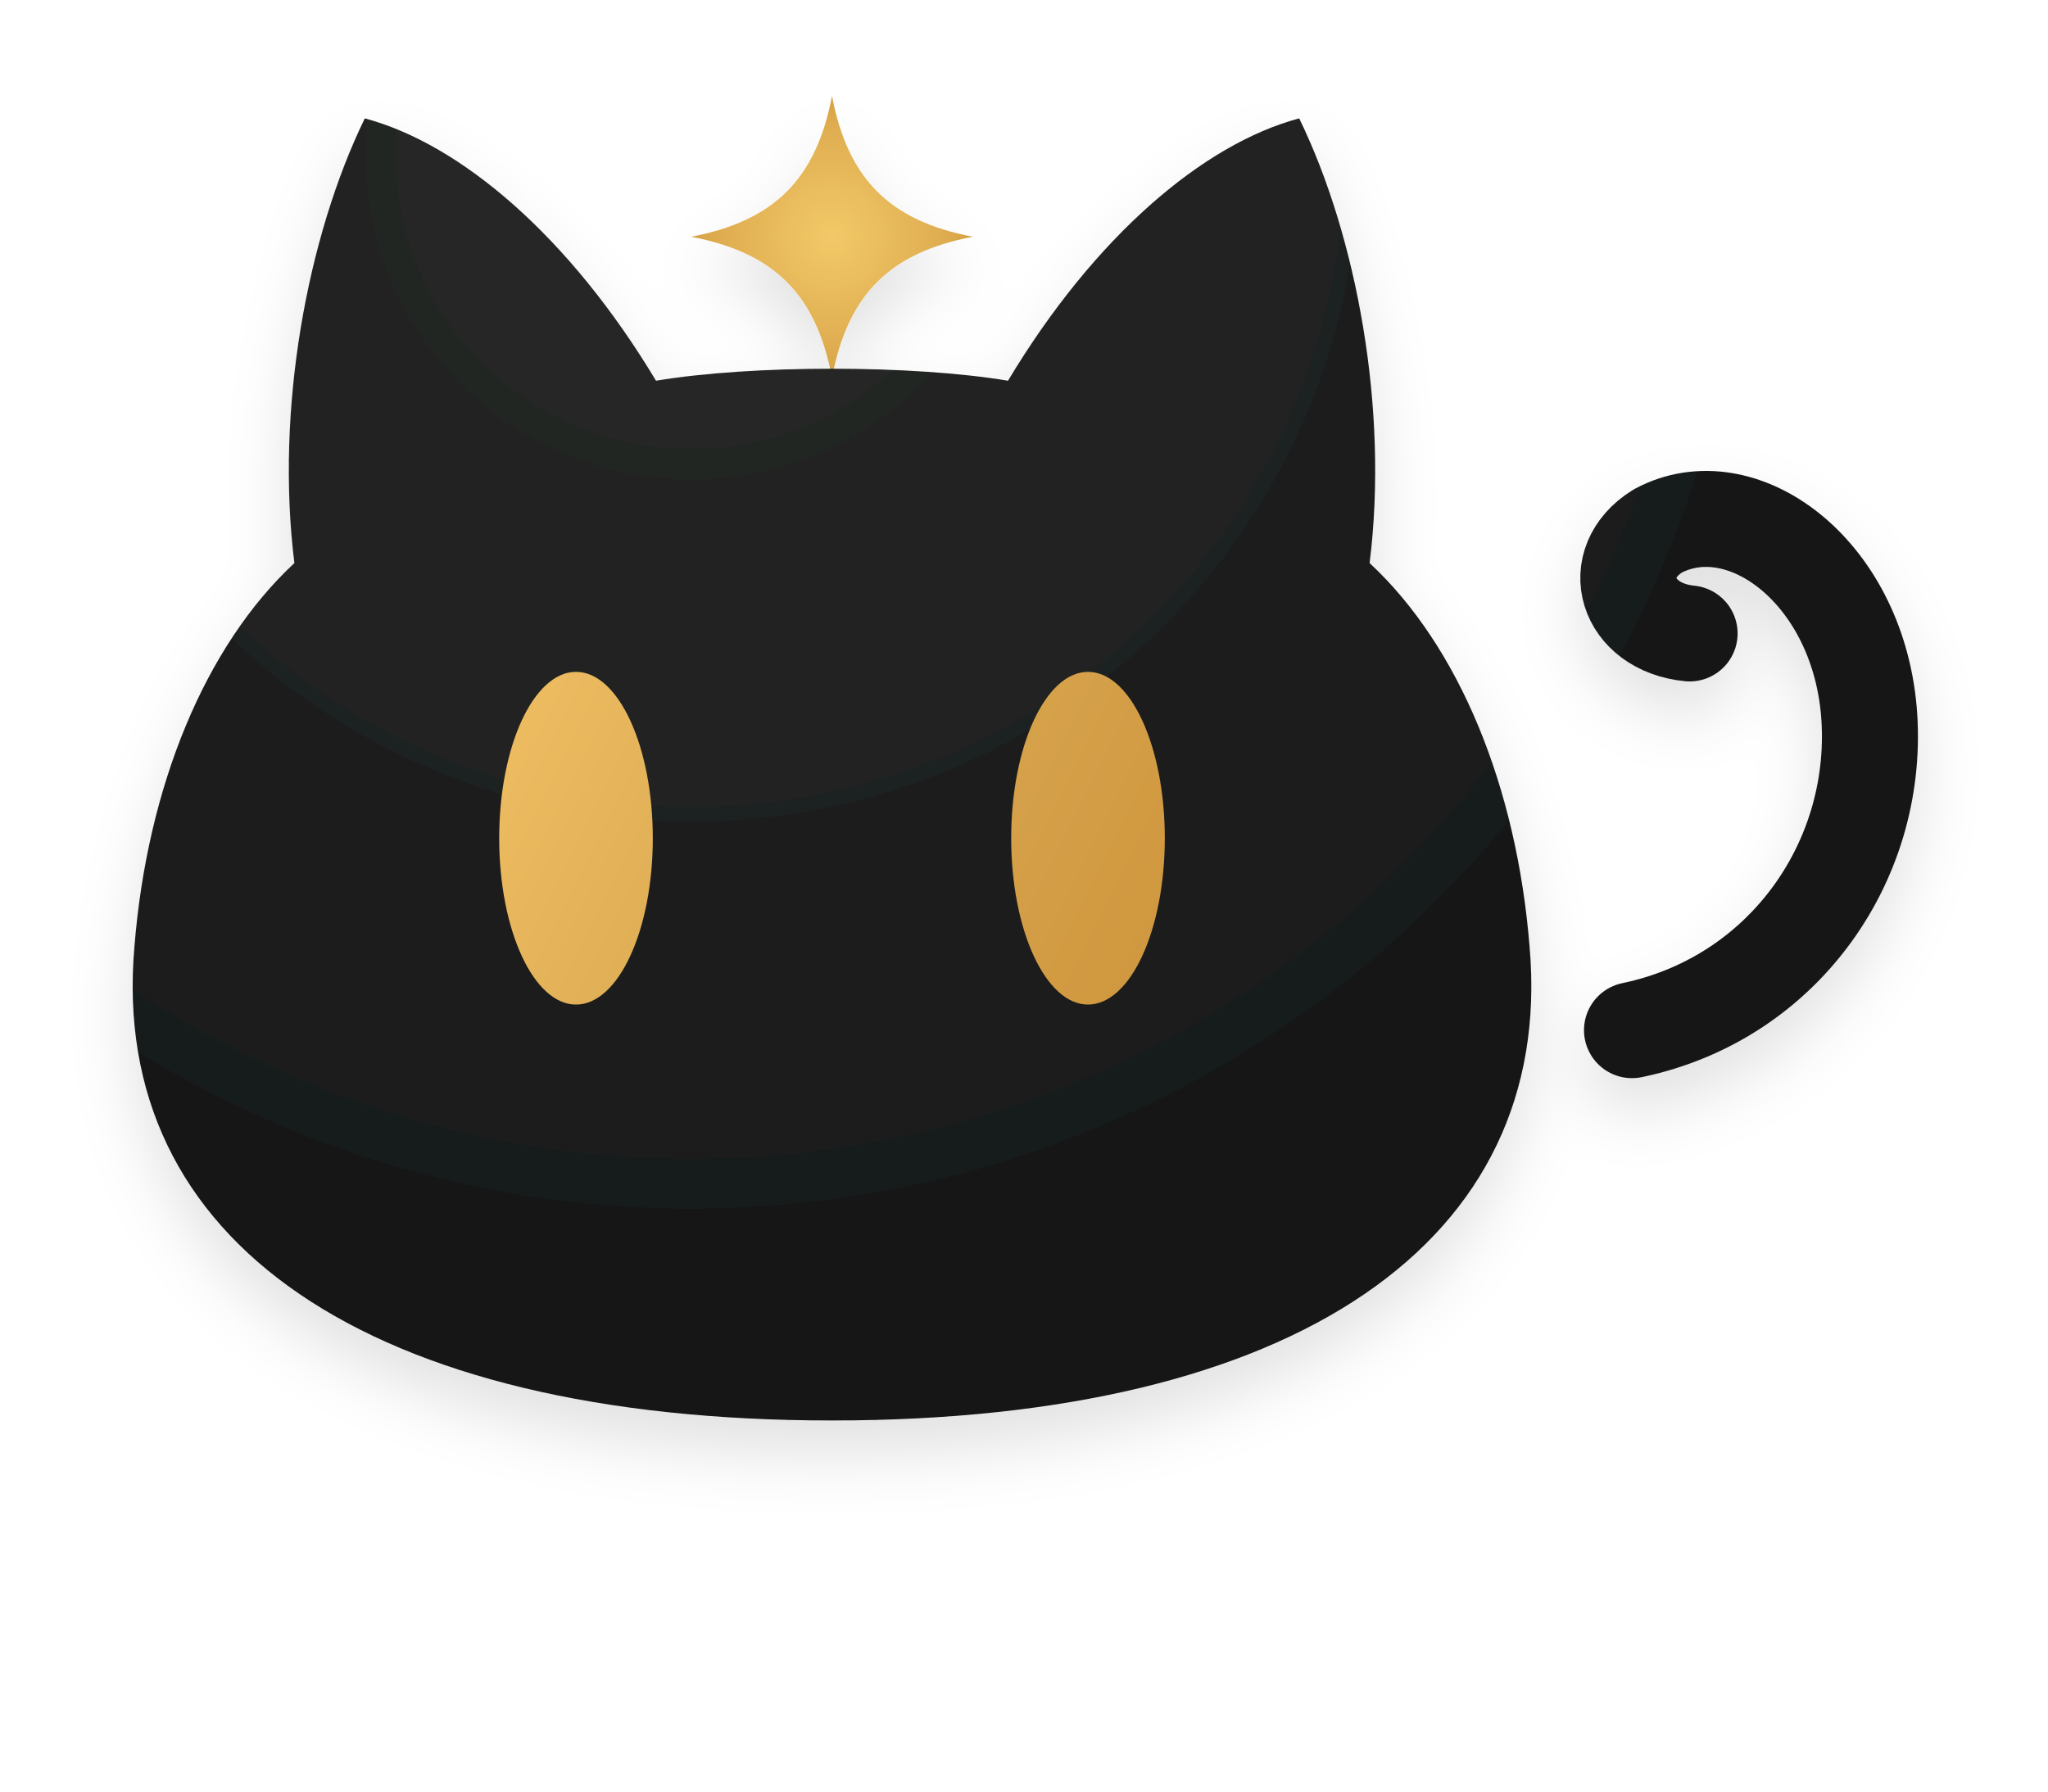
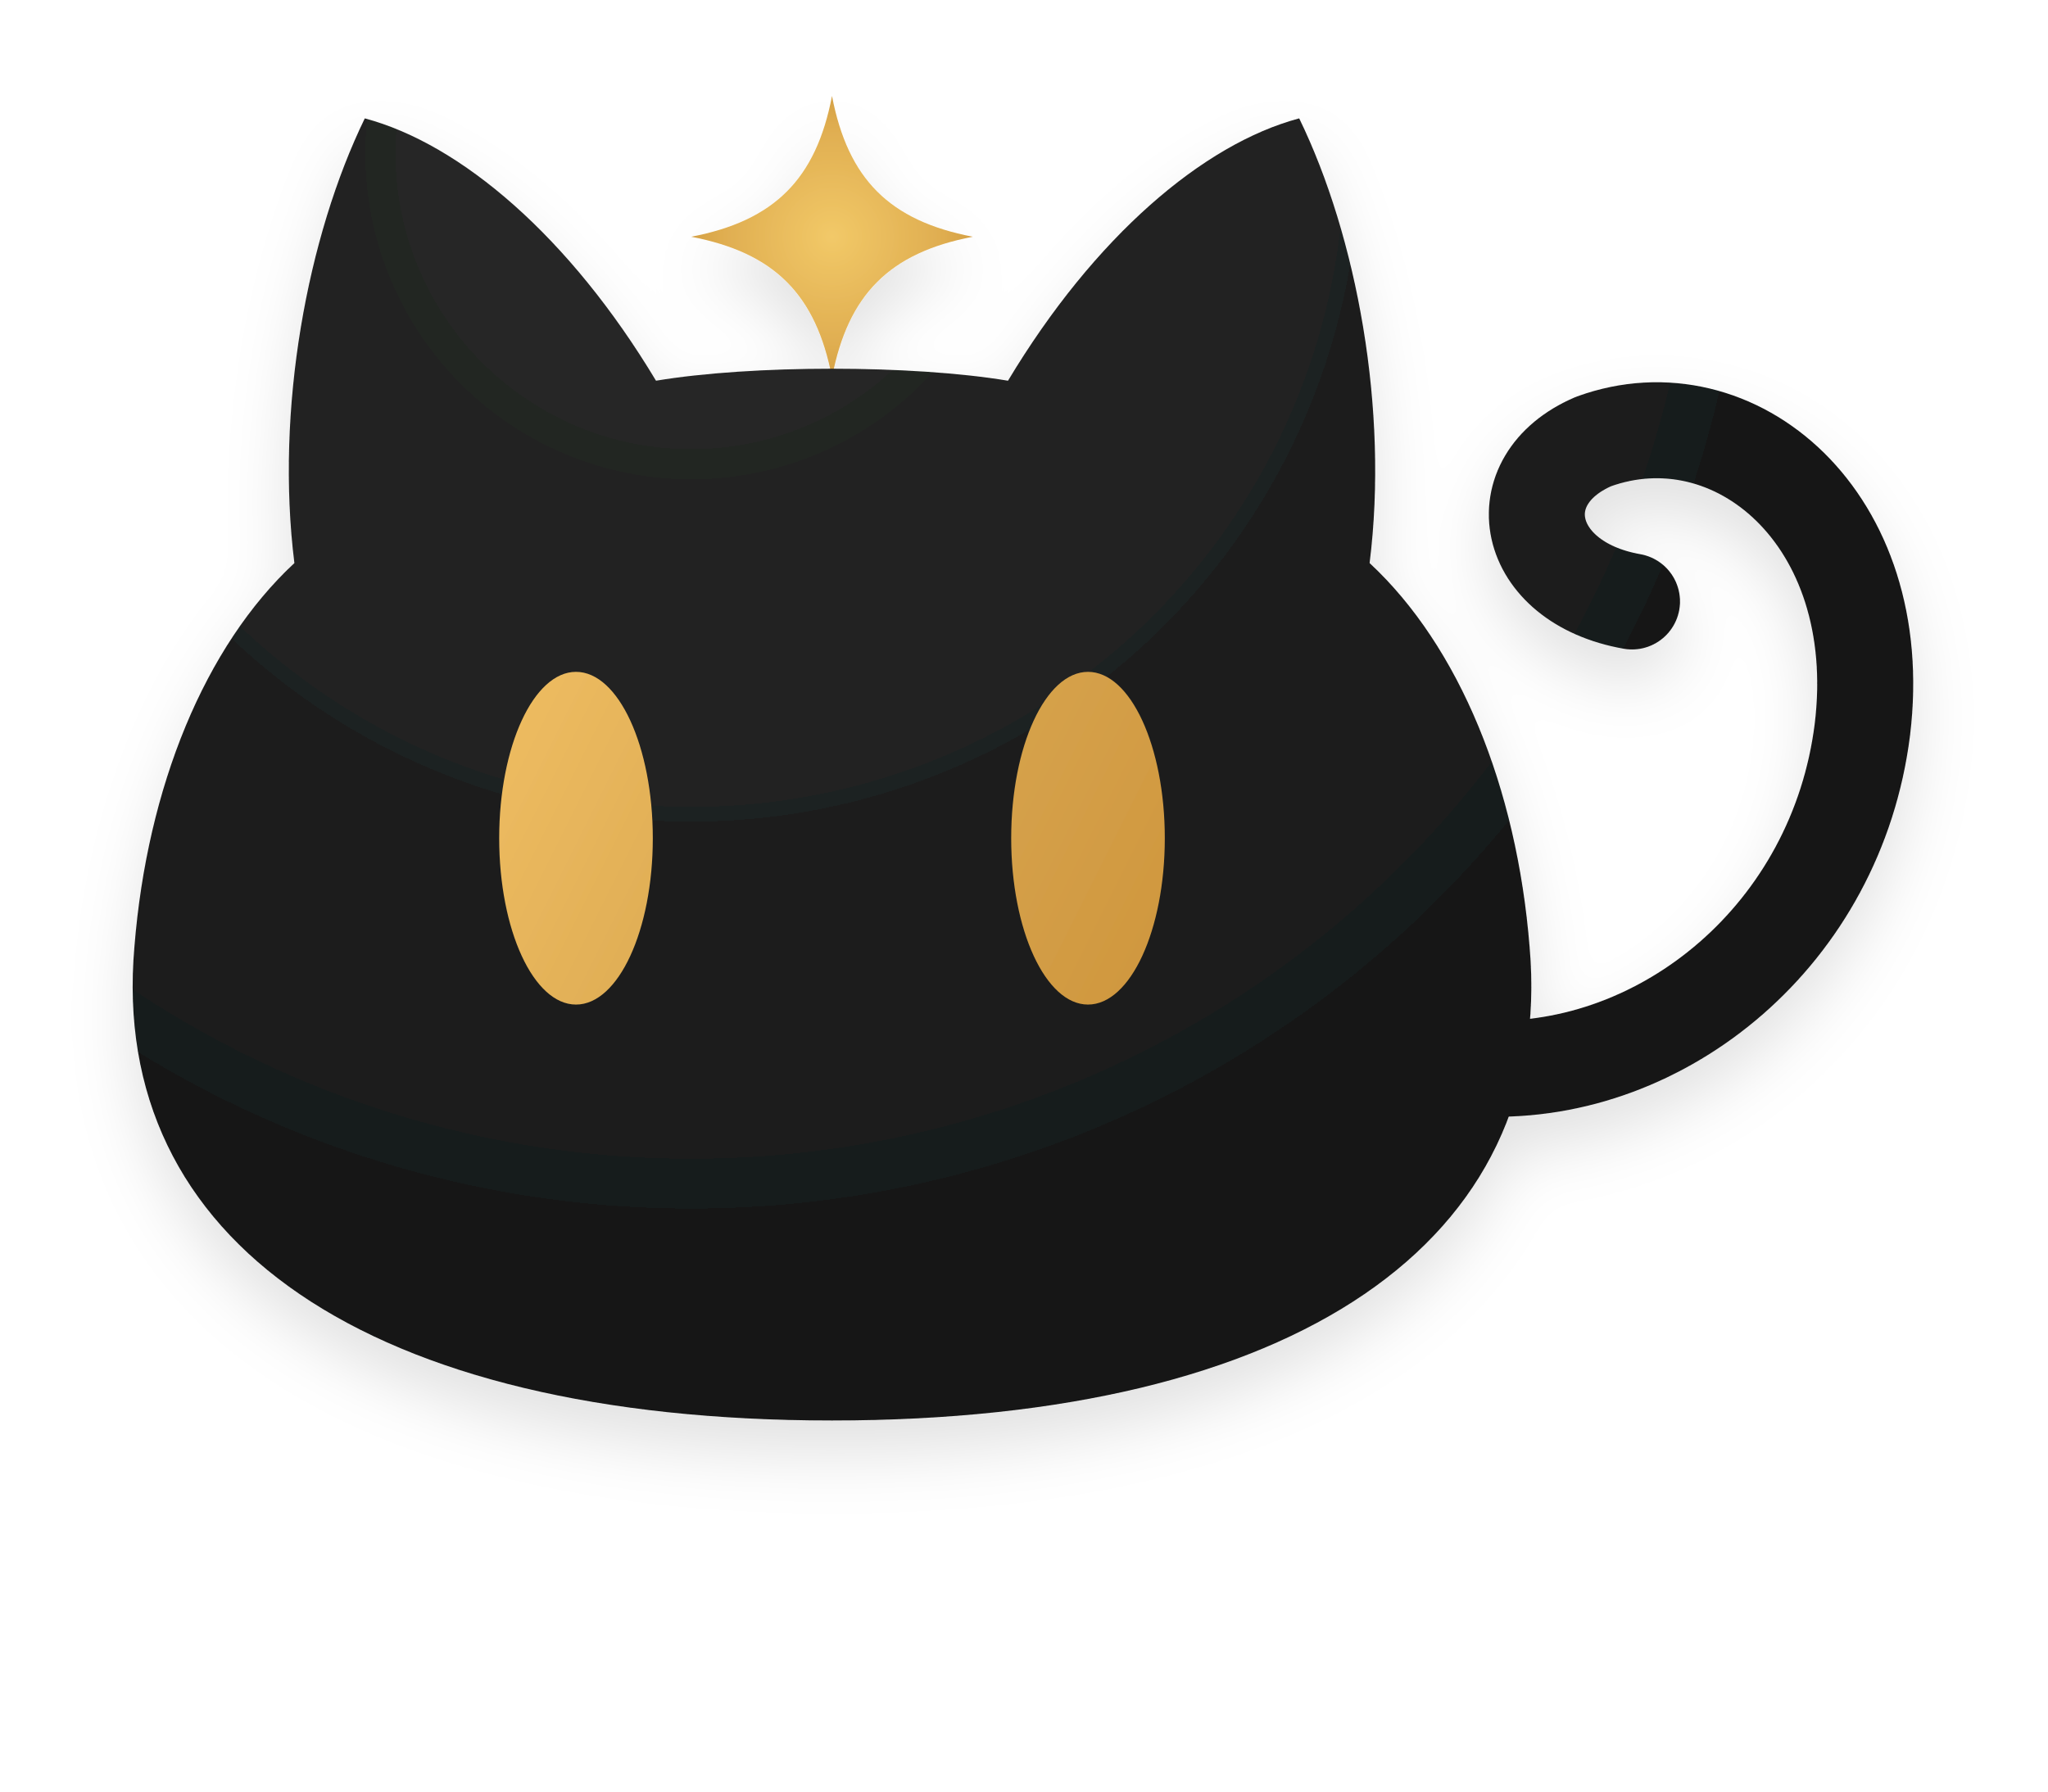
<svg xmlns="http://www.w3.org/2000/svg" width="640" height="560" viewBox="-260 -180 640 560" role="img" aria-labelledby="title desc">
  <defs>
    <radialGradient id="sparkleGold" cx="0" cy="-106" r="56" gradientUnits="userSpaceOnUse">
      <stop offset="0%" stop-color="#f2c968" />
      <stop offset="62%" stop-color="#dfad50" />
      <stop offset="100%" stop-color="#c89136" />
    </radialGradient>
    <linearGradient id="eyeGold" x1="-104" y1="32" x2="104" y2="136" gradientUnits="userSpaceOnUse">
      <stop offset="0%" stop-color="#efbd61" />
      <stop offset="52%" stop-color="#d8a650" />
      <stop offset="100%" stop-color="#cf963d" />
    </linearGradient>
    <radialGradient id="catBlack" cx="-44" cy="-132" r="360" gradientUnits="userSpaceOnUse">
      <stop offset="0%" stop-color="#282928" />
      <stop offset="44%" stop-color="#222222" />
      <stop offset="100%" stop-color="#171818" />
    </radialGradient>
    <filter id="mascotSoftness" x="-280" y="-210" width="700" height="640" filterUnits="userSpaceOnUse">
      <feDropShadow dx="0" dy="10" stdDeviation="10" flood-color="#000000" flood-opacity="0.12" />
    </filter>
  </defs>
  <g filter="url(#mascotSoftness)">
-     <path id="mascotTail" fill="none" stroke="url(#catBlack)" stroke-width="30" stroke-linecap="round" stroke-linejoin="round" d="M250 142          C298 132 328 88 324 42          C320 -2 284 -28 258 -14          C242 -4 248 16 268 18" />
+     <path id="mascotTail" fill="none" stroke="url(#catBlack)" stroke-width="30" stroke-linecap="round" stroke-linejoin="round" d="M204 154          C260 156 314 112 322 48          C330 -18 282 -58 238 -42          C210 -30 216 2 250 8" />
    <path id="mascotSparkle" fill="url(#sparkleGold)" d="M0-150          C5-124 18-111 44-106          C18-101 5-88 0-62          C-5-88 -18-101 -44-106          C-18-111 -5-124 0-150Z" />
    <path id="mascotHead" fill="url(#catBlack)" d="M-146-143          C-116-135-82-106-55-61          C-25-66 25-66 55-61          C82-106 116-135 146-143          C164-106 174-52 168-4          C196 22 214 66 218 116          C226 208 145 264 0 264          C-145 264-226 208-218 116          C-214 66-196 22-168-4          C-174-52-164-106-146-143Z" />
    <ellipse cx="-80" cy="82" rx="24" ry="52" fill="url(#eyeGold)" />
    <ellipse cx="80" cy="82" rx="24" ry="52" fill="url(#eyeGold)" />
  </g>
</svg>
